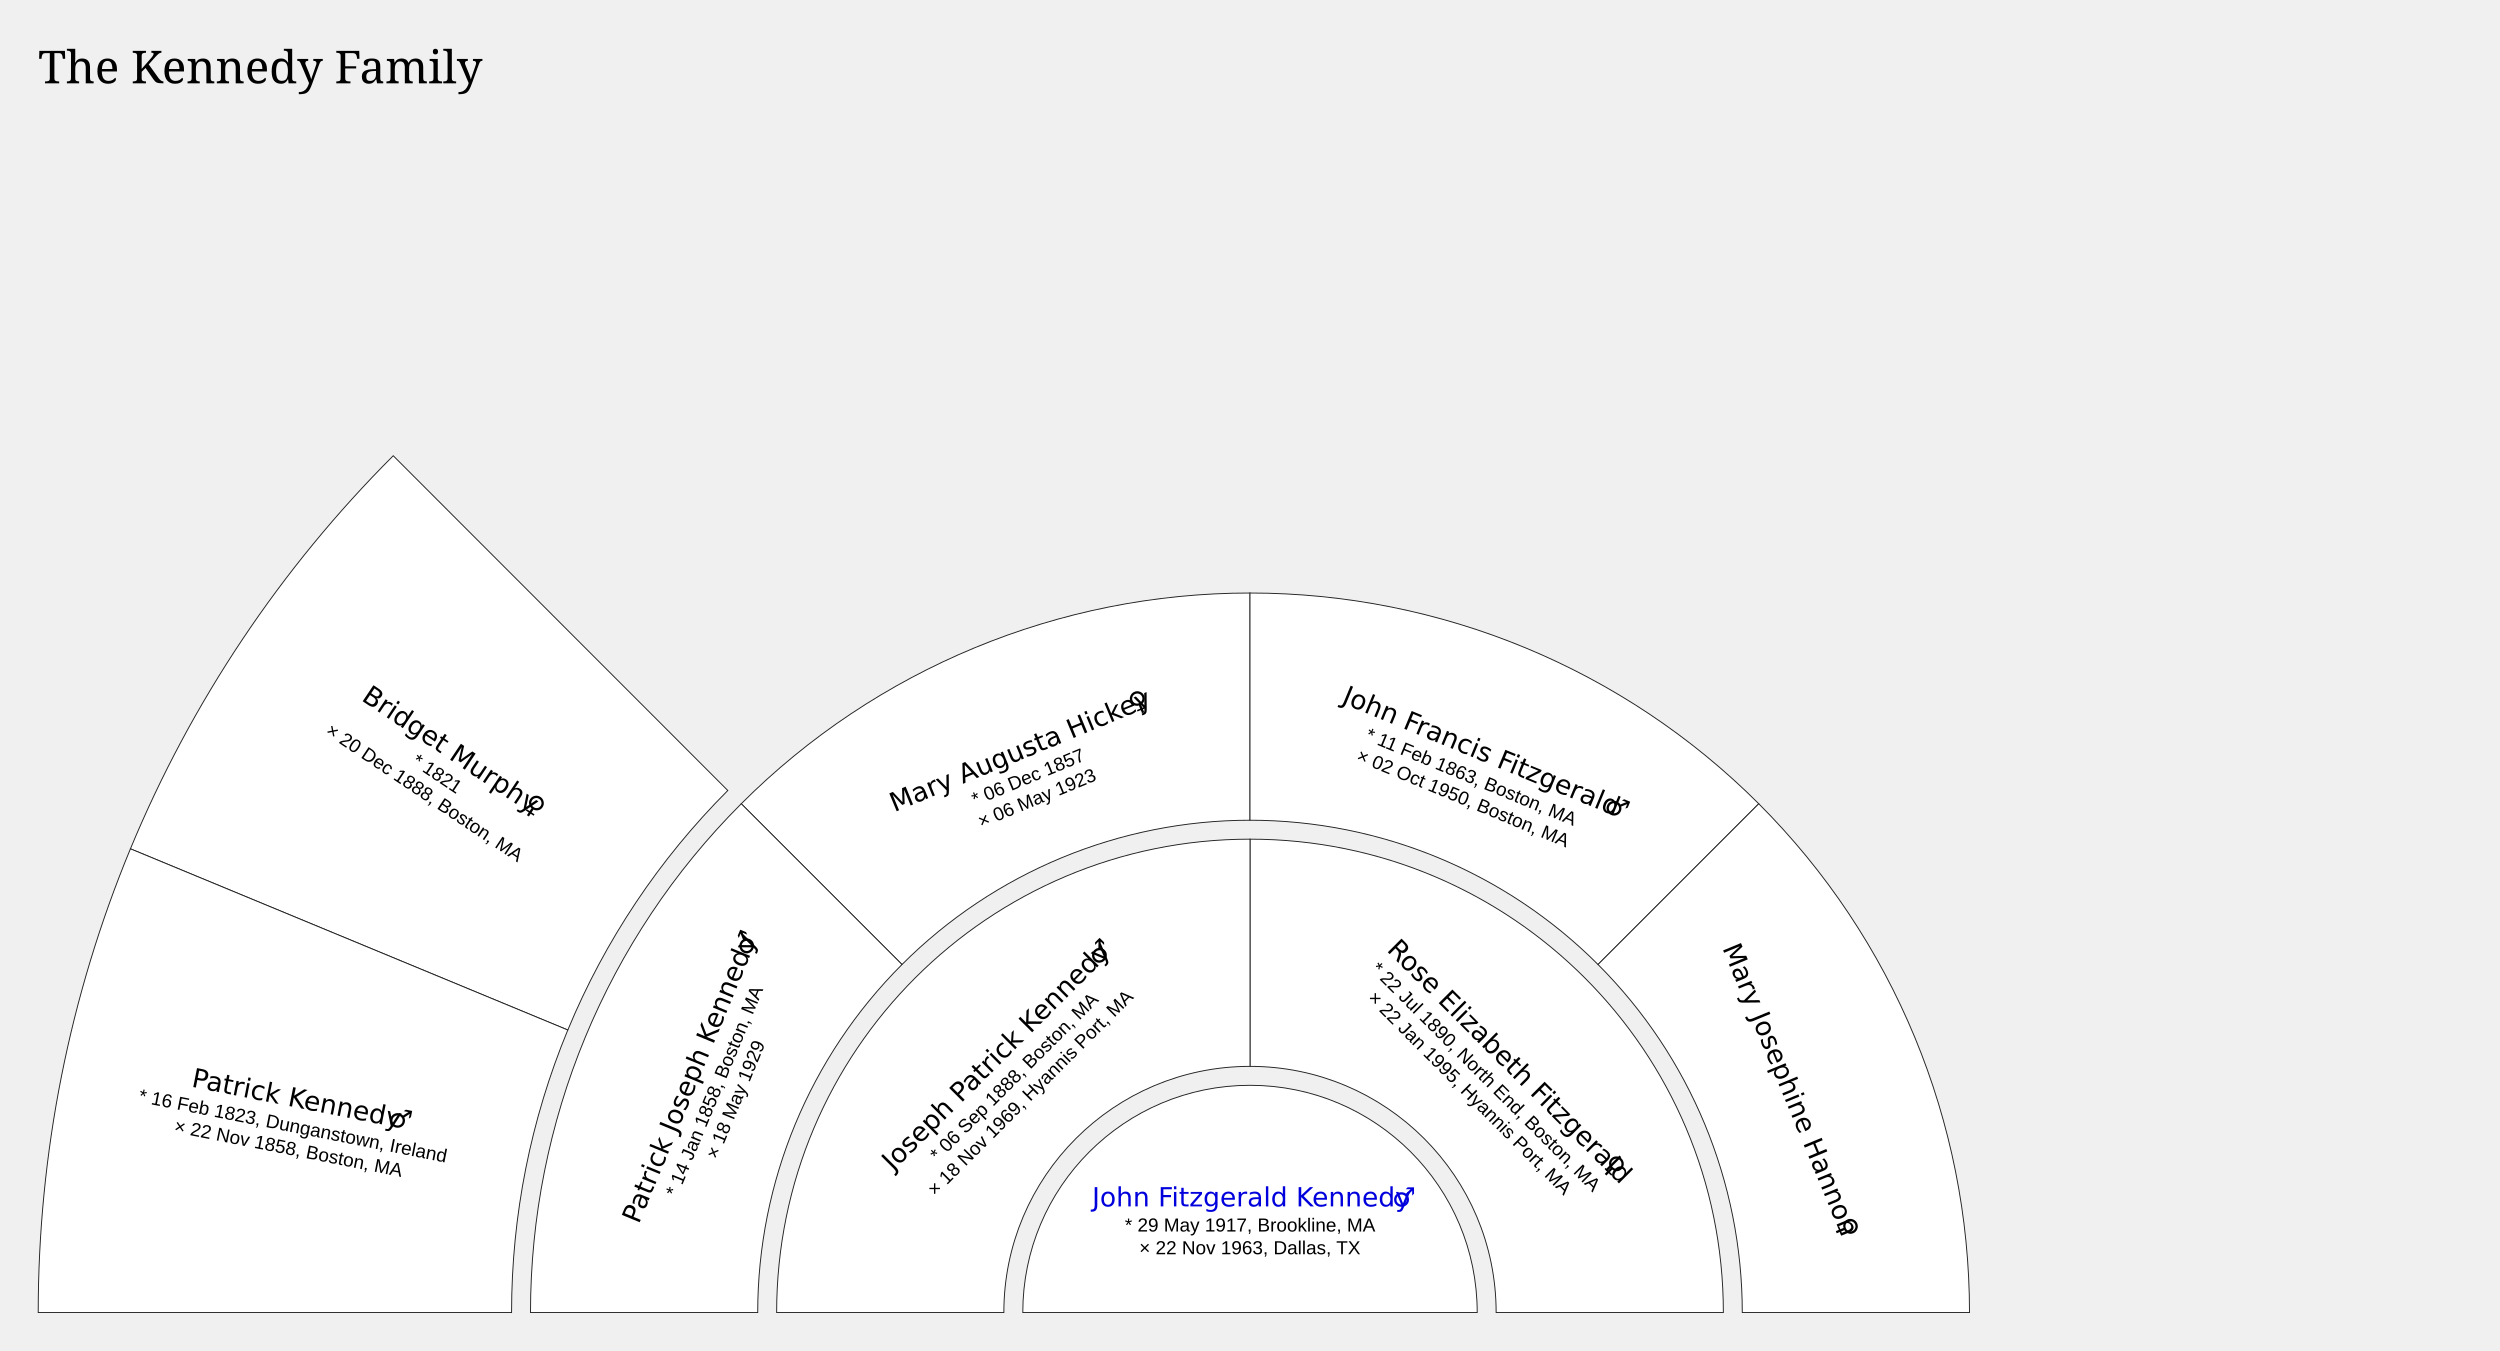
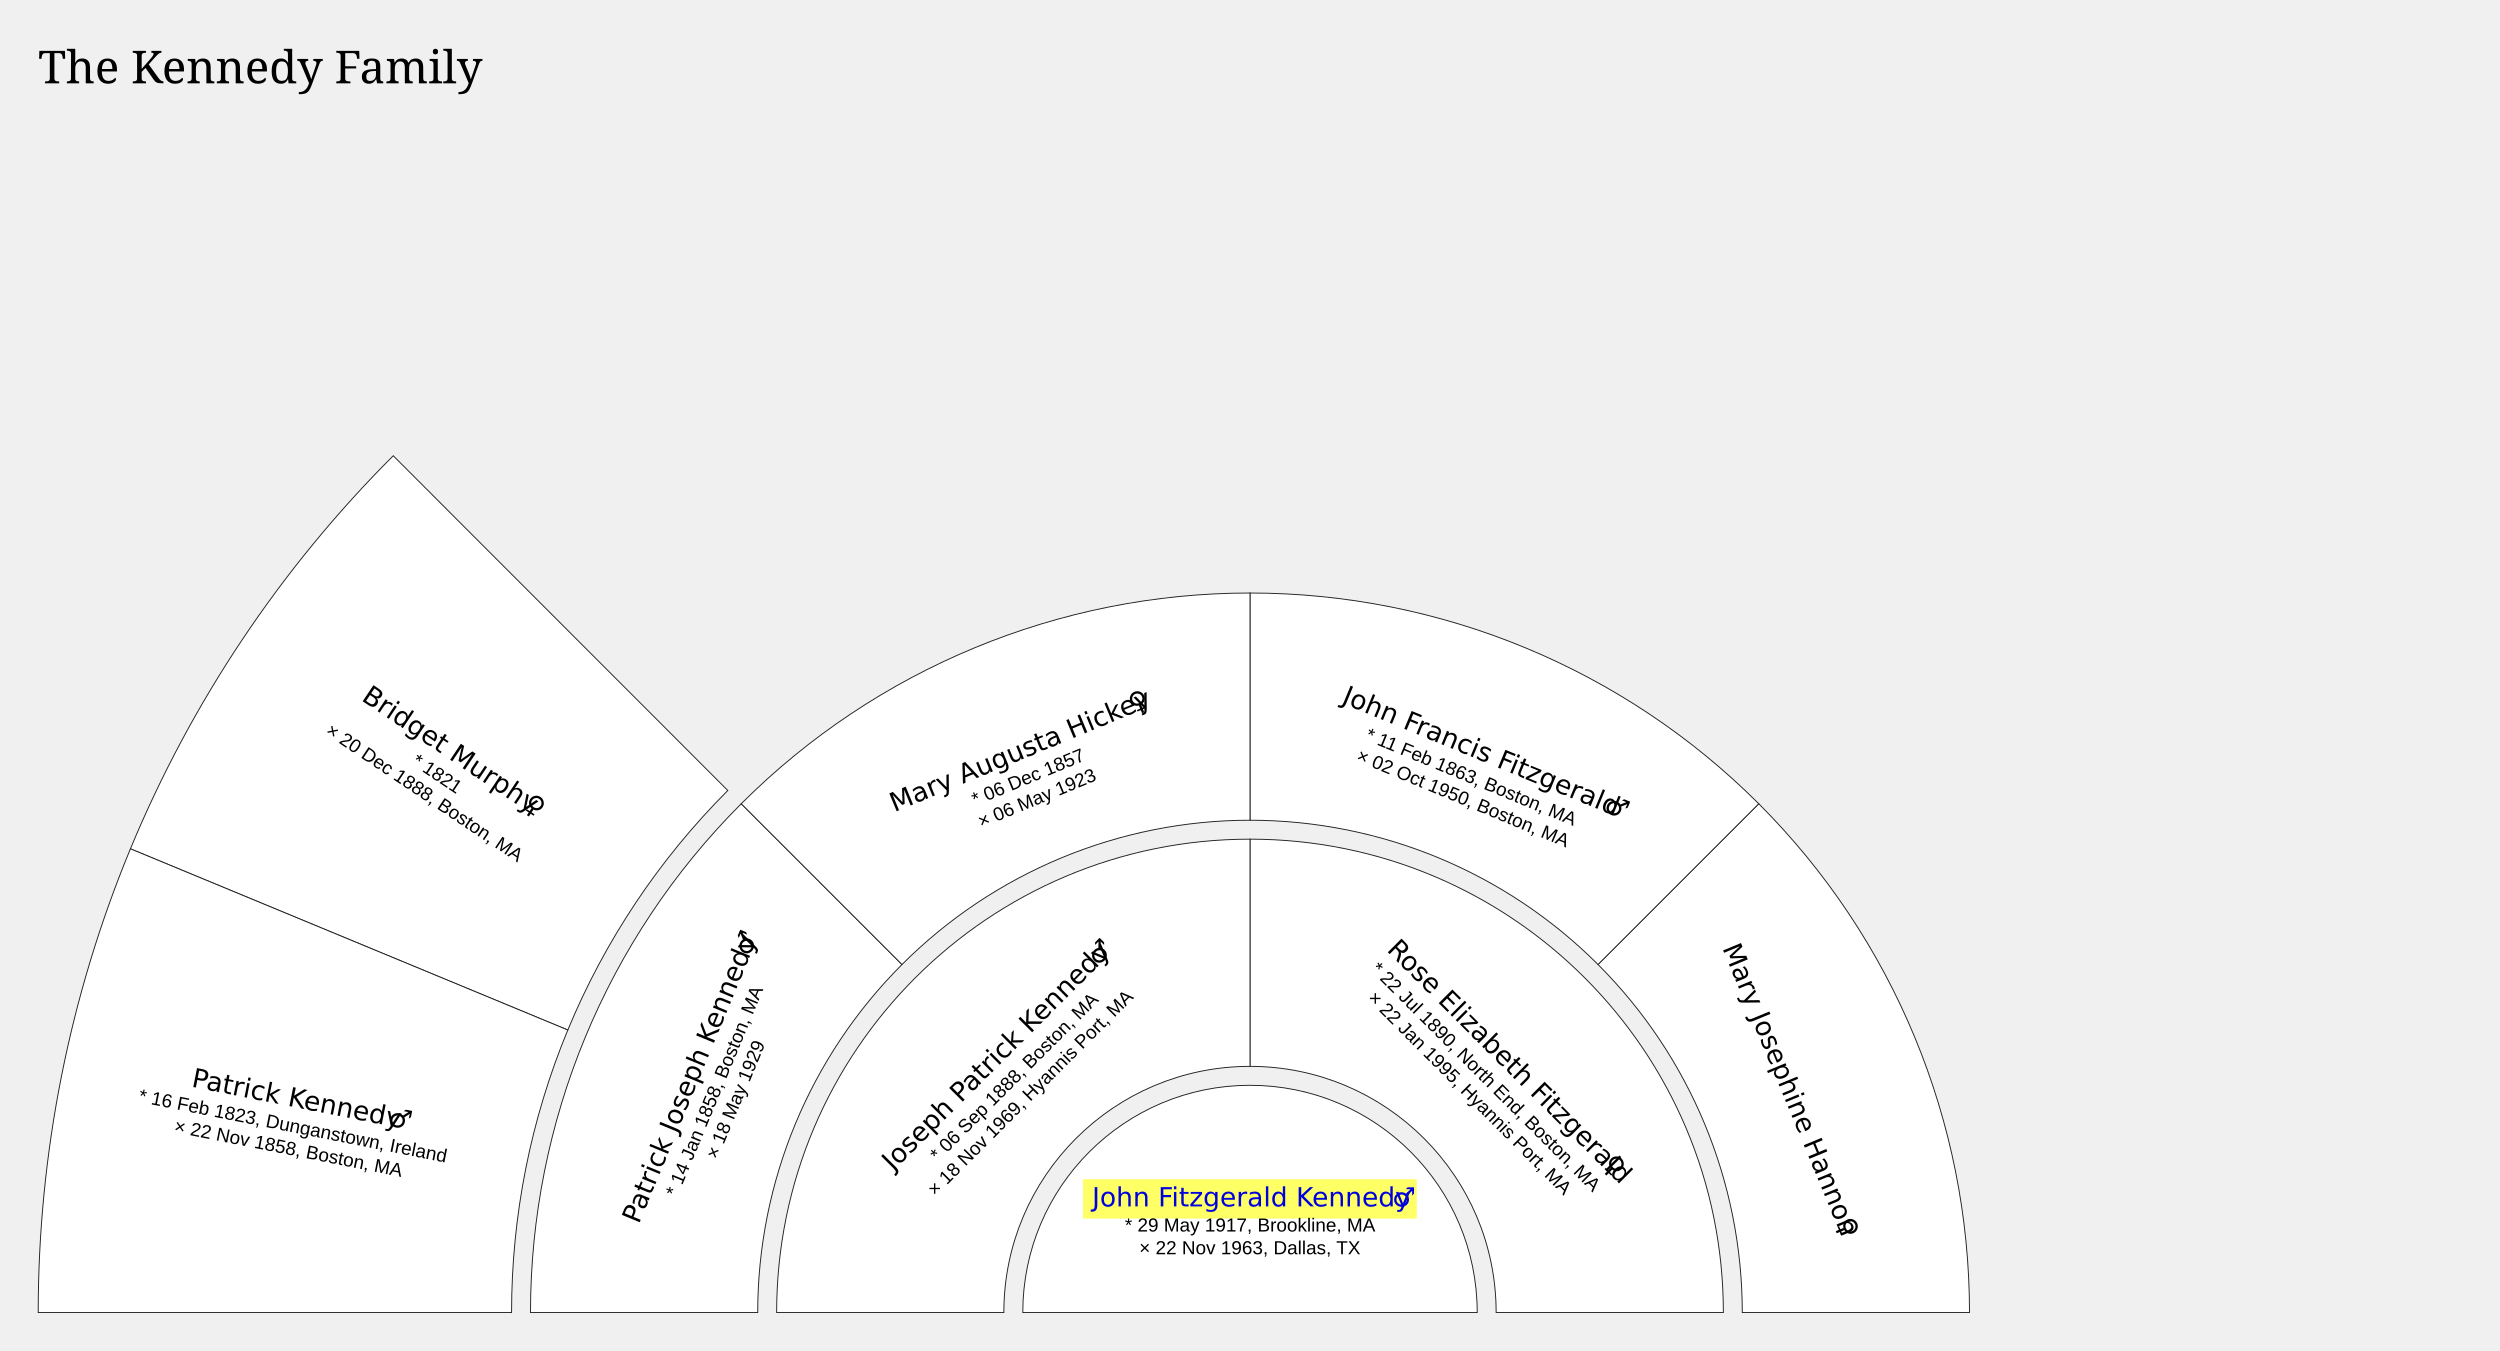
<svg xmlns="http://www.w3.org/2000/svg" width="1320" height="713" viewBox="0 0 1320.0 713.2">
  <text x="20.0" y="44.0" font-family="Georgia" font-size="24" font-weight="normal" fill="black" xml:space="preserve">The Kennedy Family</text>
  <path d="M 660.0 693.2 L 780.0 693.2 A 120.0 120.0 0 1 0 540.0 693.2 Z" fill="#FFFFFF" stroke="#222222" stroke-width="0.5" />
  <g transform="translate(660.0,645.2) rotate(0.0)">
+     <rect x="-88.2" y="-22.4" width="176.3" height="20.8" fill="#FFFF66" />
    <text x="-83.4" y="-12.0" font-family="Georgia, 'Apple Symbols', 'Segoe UI Symbol', 'DejaVu Sans', sans-serif" font-size="14" fill="#0000DD" dominant-baseline="middle" xml:space="preserve">John Fitzgerald Kennedy </text>
    <text x="75.0" y="-12.0" font-family="'Apple Symbols', 'Segoe UI Symbol', 'DejaVu Sans', sans-serif" font-size="14" fill="#0000DD" dominant-baseline="middle" xml:space="preserve">♂</text>
    <text x="-66.1" y="2.4" font-family="Arial, 'Apple Symbols', 'Segoe UI Symbol', 'DejaVu Sans', sans-serif" font-size="10" fill="black" dominant-baseline="middle" xml:space="preserve">* 29 May 1917, Brookline, MA</text>
    <text x="-58.5" y="14.4" font-family="Arial, 'Apple Symbols', 'Segoe UI Symbol', 'DejaVu Sans', sans-serif" font-size="10" fill="black" dominant-baseline="middle" xml:space="preserve">× 22 Nov 1963, Dallas, TX</text>
  </g>
  <path d="M 910.0 693.2 A 250.0 250.0 0 0 0 660.0 443.2 L 660.0 563.2 A 130.0 130.0 0 0 1 790.0 693.2 Z" fill="#FFFFFF" stroke="#222222" stroke-width="0.5" />
  <g transform="translate(785.9,567.4) rotate(45.0)">
    <text x="-84.5" y="-12.0" font-family="Georgia, 'Apple Symbols', 'Segoe UI Symbol', 'DejaVu Sans', sans-serif" font-size="14" fill="black" dominant-baseline="middle" xml:space="preserve">Rose Elizabeth Fitzgerald </text>
    <text x="76.1" y="-12.0" font-family="'Apple Symbols', 'Segoe UI Symbol', 'DejaVu Sans', sans-serif" font-size="14" fill="black" dominant-baseline="middle" xml:space="preserve">♀</text>
    <text x="-83.1" y="2.4" font-family="Arial, 'Apple Symbols', 'Segoe UI Symbol', 'DejaVu Sans', sans-serif" font-size="10" fill="black" dominant-baseline="middle" xml:space="preserve">* 22 Jul 1890, North End, Boston, MA</text>
    <text x="-73.5" y="14.4" font-family="Arial, 'Apple Symbols', 'Segoe UI Symbol', 'DejaVu Sans', sans-serif" font-size="10" fill="black" dominant-baseline="middle" xml:space="preserve">× 22 Jan 1995, Hyannis Port, MA</text>
  </g>
  <path d="M 660.0 443.2 A 250.0 250.0 0 0 0 410.0 693.2 L 530.0 693.2 A 130.0 130.0 0 0 1 660.0 563.2 Z" fill="#FFFFFF" stroke="#222222" stroke-width="0.5" />
  <g transform="translate(534.1,567.4) rotate(-45.0)">
    <text x="-80.6" y="-12.0" font-family="Georgia, 'Apple Symbols', 'Segoe UI Symbol', 'DejaVu Sans', sans-serif" font-size="14" fill="black" dominant-baseline="middle" xml:space="preserve">Joseph Patrick Kennedy </text>
    <text x="72.2" y="-12.0" font-family="'Apple Symbols', 'Segoe UI Symbol', 'DejaVu Sans', sans-serif" font-size="14" fill="black" dominant-baseline="middle" xml:space="preserve">♂</text>
    <text x="-60.3" y="2.4" font-family="Arial, 'Apple Symbols', 'Segoe UI Symbol', 'DejaVu Sans', sans-serif" font-size="10" fill="black" dominant-baseline="middle" xml:space="preserve">* 06 Sep 1888, Boston, MA</text>
    <text x="-74.3" y="14.4" font-family="Arial, 'Apple Symbols', 'Segoe UI Symbol', 'DejaVu Sans', sans-serif" font-size="10" fill="black" dominant-baseline="middle" xml:space="preserve">× 18 Nov 1969, Hyannis Port, MA</text>
  </g>
-   <path d="M 660.0 313.2 A 380.0 380.0 0 0 0 391.3 424.5 L 476.2 509.4 A 260.0 260.0 0 0 1 660.0 433.2 Z" fill="#FFFFFF" stroke="#222222" stroke-width="0.5" />
-   <g transform="translate(542.1,408.7) rotate(-22.5)">
-     <text x="-72.4" y="-12.0" font-family="Georgia, 'Apple Symbols', 'Segoe UI Symbol', 'DejaVu Sans', sans-serif" font-size="14" fill="black" dominant-baseline="middle" xml:space="preserve">Mary Augusta Hickey </text>
-     <text x="64.0" y="-12.0" font-family="'Apple Symbols', 'Segoe UI Symbol', 'DejaVu Sans', sans-serif" font-size="14" fill="black" dominant-baseline="middle" xml:space="preserve">♀</text>
-     <text x="-31.7" y="2.4" font-family="Arial, 'Apple Symbols', 'Segoe UI Symbol', 'DejaVu Sans', sans-serif" font-size="10" fill="black" dominant-baseline="middle" xml:space="preserve">* 06 Dec 1857</text>
-     <text x="-33.2" y="14.4" font-family="Arial, 'Apple Symbols', 'Segoe UI Symbol', 'DejaVu Sans', sans-serif" font-size="10" fill="black" dominant-baseline="middle" xml:space="preserve">× 06 May 1923</text>
+   <path d="M 1040.0 693.2 A 380.0 380.0 0 0 0 928.7 424.5 L 843.8 509.4 A 260.0 260.0 0 0 1 920.0 693.2 Z" fill="#FFFFFF" stroke="#222222" stroke-width="0.5" />
+   <g transform="translate(944.6,575.4) rotate(67.5)">
+     <text x="-82.5" y="0.0" font-family="Georgia, 'Apple Symbols', 'Segoe UI Symbol', 'DejaVu Sans', sans-serif" font-size="14" fill="black" dominant-baseline="middle" xml:space="preserve">Mary Josephine Hannon </text>
+     <text x="74.1" y="0.0" font-family="'Apple Symbols', 'Segoe UI Symbol', 'DejaVu Sans', sans-serif" font-size="14" fill="black" dominant-baseline="middle" xml:space="preserve">♀</text>
  </g>
  <path d="M 928.7 424.5 A 380.0 380.0 0 0 0 660.0 313.2 L 660.0 433.2 A 260.0 260.0 0 0 1 843.8 509.4 Z" fill="#FFFFFF" stroke="#222222" stroke-width="0.5" />
  <g transform="translate(777.9,408.7) rotate(22.5)">
    <text x="-79.0" y="-12.0" font-family="Georgia, 'Apple Symbols', 'Segoe UI Symbol', 'DejaVu Sans', sans-serif" font-size="14" fill="black" dominant-baseline="middle" xml:space="preserve">John Francis Fitzgerald </text>
    <text x="70.6" y="-12.0" font-family="'Apple Symbols', 'Segoe UI Symbol', 'DejaVu Sans', sans-serif" font-size="14" fill="black" dominant-baseline="middle" xml:space="preserve">♂</text>
    <text x="-60.0" y="2.4" font-family="Arial, 'Apple Symbols', 'Segoe UI Symbol', 'DejaVu Sans', sans-serif" font-size="10" fill="black" dominant-baseline="middle" xml:space="preserve">* 11 Feb 1863, Boston, MA</text>
    <text x="-60.2" y="14.4" font-family="Arial, 'Apple Symbols', 'Segoe UI Symbol', 'DejaVu Sans', sans-serif" font-size="10" fill="black" dominant-baseline="middle" xml:space="preserve">× 02 Oct 1950, Boston, MA</text>
  </g>
-   <path d="M 1040.0 693.2 A 380.0 380.0 0 0 0 928.7 424.5 L 843.8 509.4 A 260.0 260.0 0 0 1 920.0 693.2 Z" fill="#FFFFFF" stroke="#222222" stroke-width="0.5" />
-   <g transform="translate(944.6,575.4) rotate(67.5)">
-     <text x="-82.5" y="0.0" font-family="Georgia, 'Apple Symbols', 'Segoe UI Symbol', 'DejaVu Sans', sans-serif" font-size="14" fill="black" dominant-baseline="middle" xml:space="preserve">Mary Josephine Hannon </text>
-     <text x="74.1" y="0.0" font-family="'Apple Symbols', 'Segoe UI Symbol', 'DejaVu Sans', sans-serif" font-size="14" fill="black" dominant-baseline="middle" xml:space="preserve">♀</text>
-   </g>
  <path d="M 391.3 424.5 A 380.0 380.0 0 0 0 280.0 693.2 L 400.0 693.2 A 260.0 260.0 0 0 1 476.2 509.4 Z" fill="#FFFFFF" stroke="#222222" stroke-width="0.5" />
  <g transform="translate(375.4,575.4) rotate(-67.5)">
    <text x="-80.6" y="-12.0" font-family="Georgia, 'Apple Symbols', 'Segoe UI Symbol', 'DejaVu Sans', sans-serif" font-size="14" fill="black" dominant-baseline="middle" xml:space="preserve">Patrick Joseph Kennedy </text>
    <text x="72.2" y="-12.0" font-family="'Apple Symbols', 'Segoe UI Symbol', 'DejaVu Sans', sans-serif" font-size="14" fill="black" dominant-baseline="middle" xml:space="preserve">♂</text>
    <text x="-59.5" y="2.4" font-family="Arial, 'Apple Symbols', 'Segoe UI Symbol', 'DejaVu Sans', sans-serif" font-size="10" fill="black" dominant-baseline="middle" xml:space="preserve">* 14 Jan 1858, Boston, MA</text>
    <text x="-33.2" y="14.4" font-family="Arial, 'Apple Symbols', 'Segoe UI Symbol', 'DejaVu Sans', sans-serif" font-size="10" fill="black" dominant-baseline="middle" xml:space="preserve">× 18 May 1929</text>
+   </g>
+   <path d="M 660.0 313.2 A 380.0 380.0 0 0 0 391.3 424.5 L 476.2 509.4 A 260.0 260.0 0 0 1 660.0 433.2 Z" fill="#FFFFFF" stroke="#222222" stroke-width="0.5" />
+   <g transform="translate(542.1,408.7) rotate(-22.5)">
+     <text x="-72.4" y="-12.0" font-family="Georgia, 'Apple Symbols', 'Segoe UI Symbol', 'DejaVu Sans', sans-serif" font-size="14" fill="black" dominant-baseline="middle" xml:space="preserve">Mary Augusta Hickey </text>
+     <text x="64.0" y="-12.0" font-family="'Apple Symbols', 'Segoe UI Symbol', 'DejaVu Sans', sans-serif" font-size="14" fill="black" dominant-baseline="middle" xml:space="preserve">♀</text>
+     <text x="-31.7" y="2.4" font-family="Arial, 'Apple Symbols', 'Segoe UI Symbol', 'DejaVu Sans', sans-serif" font-size="10" fill="black" dominant-baseline="middle" xml:space="preserve">* 06 Dec 1857</text>
+     <text x="-33.2" y="14.4" font-family="Arial, 'Apple Symbols', 'Segoe UI Symbol', 'DejaVu Sans', sans-serif" font-size="10" fill="black" dominant-baseline="middle" xml:space="preserve">× 06 May 1923</text>
  </g>
  <path d="M 207.5 240.7 A 640.0 640.0 0 0 0 68.7 448.3 L 299.7 544.0 A 390.0 390.0 0 0 1 384.2 417.5 Z" fill="#FFFFFF" stroke="#222222" stroke-width="0.5" />
  <g transform="translate(231.8,407.1) rotate(33.8)">
    <text x="-55.4" y="-12.0" font-family="Georgia, 'Apple Symbols', 'Segoe UI Symbol', 'DejaVu Sans', sans-serif" font-size="14" fill="black" dominant-baseline="middle" xml:space="preserve">Bridget Murphy </text>
    <text x="47.0" y="-12.0" font-family="'Apple Symbols', 'Segoe UI Symbol', 'DejaVu Sans', sans-serif" font-size="14" fill="black" dominant-baseline="middle" xml:space="preserve">♀</text>
    <text x="-14.5" y="2.4" font-family="Arial, 'Apple Symbols', 'Segoe UI Symbol', 'DejaVu Sans', sans-serif" font-size="10" fill="black" dominant-baseline="middle" xml:space="preserve">* 1821</text>
    <text x="-61.3" y="14.4" font-family="Arial, 'Apple Symbols', 'Segoe UI Symbol', 'DejaVu Sans', sans-serif" font-size="10" fill="black" dominant-baseline="middle" xml:space="preserve">× 20 Dec 1888, Boston, MA</text>
  </g>
  <path d="M 68.7 448.3 A 640.0 640.0 0 0 0 20.0 693.2 L 270.0 693.2 A 390.0 390.0 0 0 1 299.7 544.0 Z" fill="#FFFFFF" stroke="#222222" stroke-width="0.5" />
  <g transform="translate(154.9,592.8) rotate(11.2)">
    <text x="-57.0" y="-12.0" font-family="Georgia, 'Apple Symbols', 'Segoe UI Symbol', 'DejaVu Sans', sans-serif" font-size="14" fill="black" dominant-baseline="middle" xml:space="preserve">Patrick Kennedy </text>
    <text x="48.6" y="-12.0" font-family="'Apple Symbols', 'Segoe UI Symbol', 'DejaVu Sans', sans-serif" font-size="14" fill="black" dominant-baseline="middle" xml:space="preserve">♂</text>
    <text x="-82.8" y="2.4" font-family="Arial, 'Apple Symbols', 'Segoe UI Symbol', 'DejaVu Sans', sans-serif" font-size="10" fill="black" dominant-baseline="middle" xml:space="preserve">* 16 Feb 1823, Dunganstown, Ireland</text>
    <text x="-61.3" y="14.4" font-family="Arial, 'Apple Symbols', 'Segoe UI Symbol', 'DejaVu Sans', sans-serif" font-size="10" fill="black" dominant-baseline="middle" xml:space="preserve">× 22 Nov 1858, Boston, MA</text>
  </g>
</svg>
